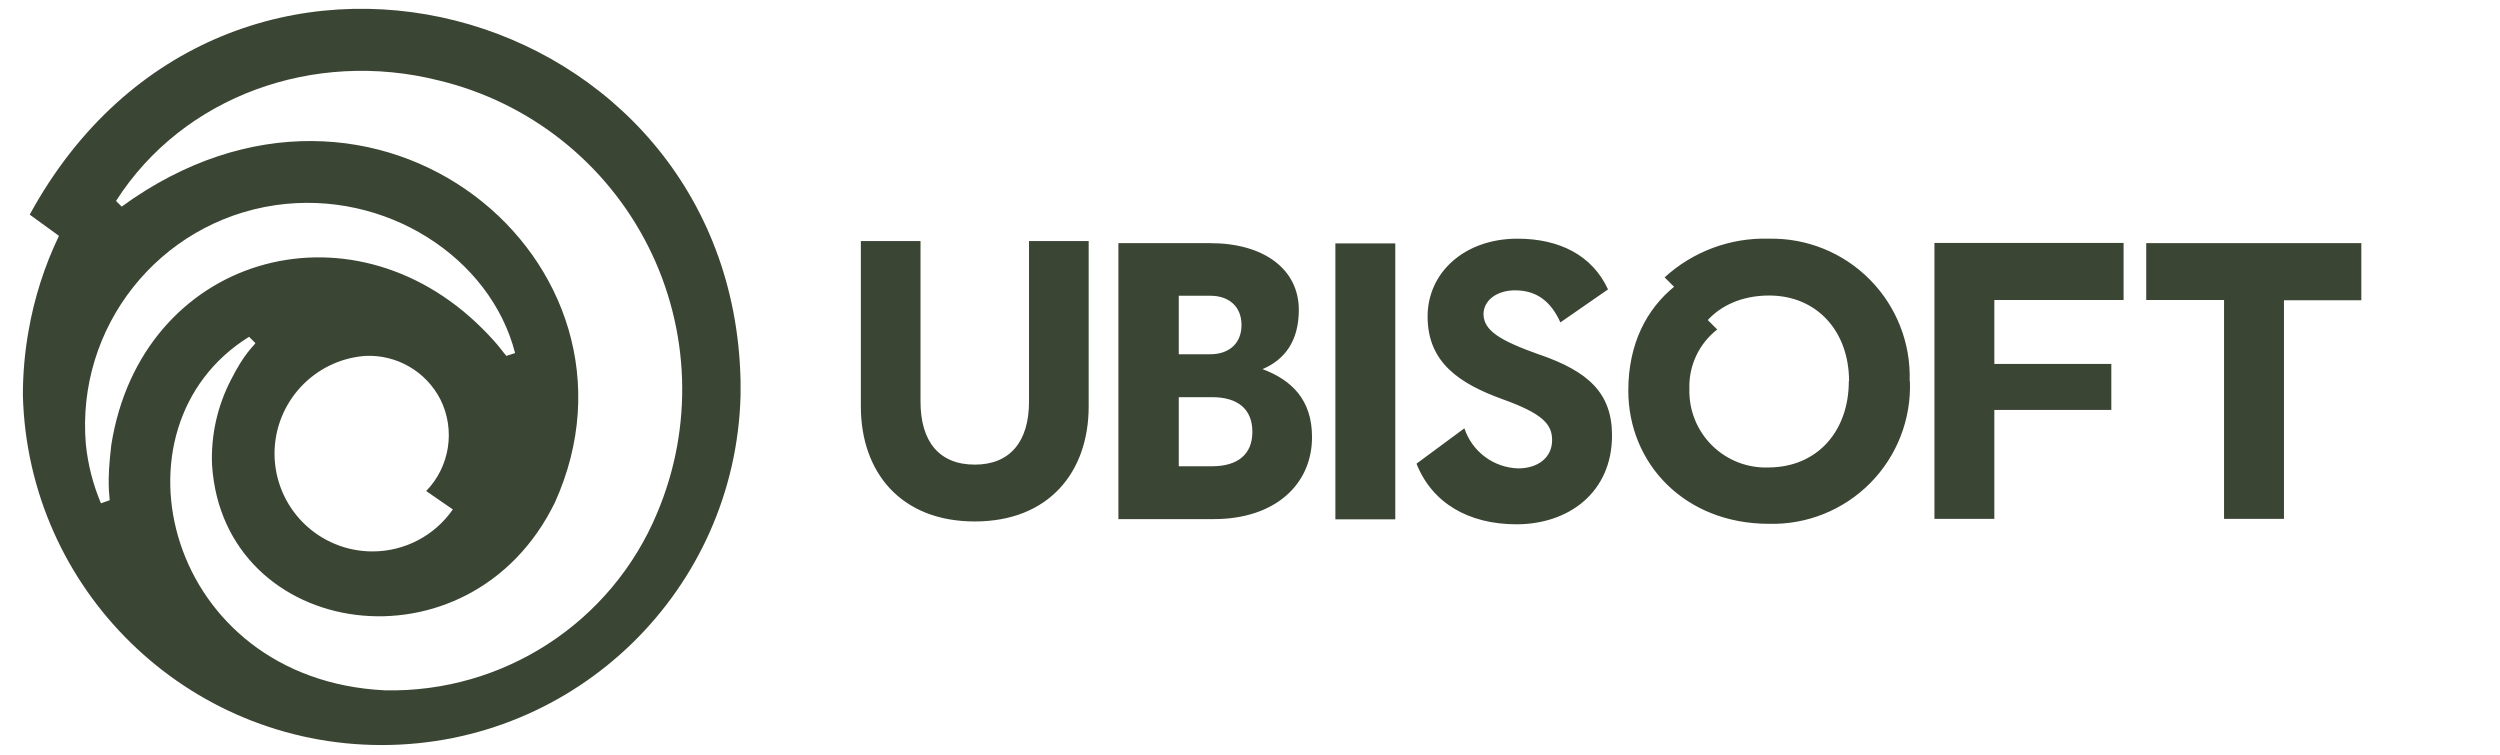
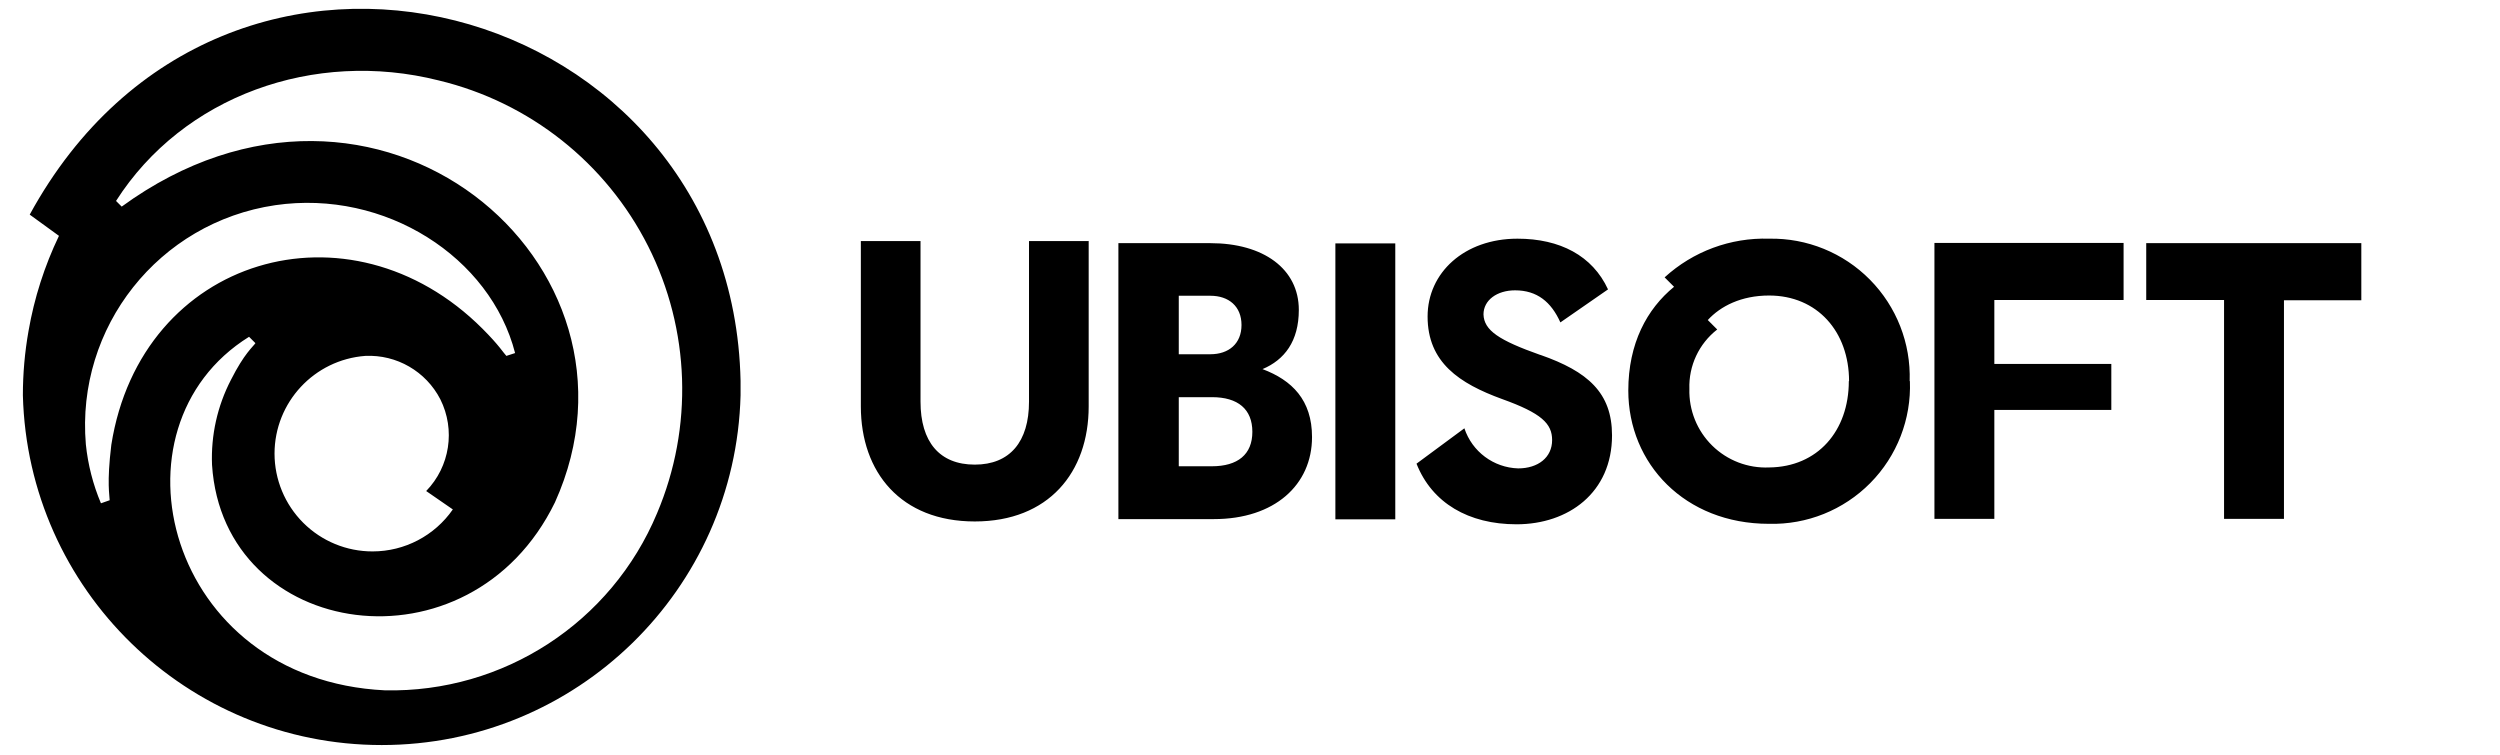
<svg xmlns="http://www.w3.org/2000/svg" aria-labelledby="title" class="icon icon-ubisoft-logo" viewBox="0 0 106 32">
-   <path fill="#3B4533" d="M31.4 16.15C31.06-.03 9.54-6.06 1.26 9.1L2.5 10a15.42 15.42 0 0 0-1.29 4.03 15.61 15.61 0 0 0-.24 2.73 15.22 15.22 0 0 0 30.43 0v-.6zM4.72 18.86c-.2 1.64-.07 2.15-.07 2.35l-.37.13a8.72 8.72 0 0 1-.64-2.5A9.44 9.44 0 0 1 11.67 8.7c4.67-.68 9.13 2.21 10.17 6.27l-.37.12c-.11-.11-.3-.44-1.01-1.15-5.64-5.64-14.48-3.06-15.74 4.92zM19.2 21.6a4.14 4.14 0 0 1-3.4 1.78 4.15 4.15 0 0 1-4.16-4.15 4.16 4.16 0 0 1 3.85-4.14 3.4 3.4 0 0 1 3.18 1.84 3.4 3.4 0 0 1-.6 3.89l1.13.78zm8.66.16a12.22 12.22 0 0 1-11.54 7.51c-9.26-.45-11.95-11.14-5.76-14.99l.27.27c-.1.15-.47.43-1.04 1.56a7.2 7.2 0 0 0-.8 3.6c.48 7.45 10.94 8.98 14.54 1.59C28.1 11.18 15.95.9 5.16 8.76l-.24-.24c2.84-4.45 8.4-6.44 13.68-5.11a13.47 13.47 0 0 1 9.26 18.35zm18.3-11.55v7.02c0 2.8-1.7 4.88-4.83 4.88s-4.83-2.08-4.83-4.88v-7.01h2.53v6.81c0 1.7.8 2.67 2.3 2.67 1.49 0 2.3-.97 2.3-2.67v-6.81h2.54zm9.47 8.32c0 2.03-1.59 3.48-4.16 3.48h-4.05v-11.7h3.9c2.25 0 3.75 1.09 3.75 2.83 0 1.33-.61 2.12-1.54 2.51 1.25.47 2.1 1.31 2.1 2.88zm-5.65-5.98v2.47h1.34c.78 0 1.32-.45 1.32-1.24s-.54-1.24-1.32-1.24h-1.34zm1.4 7.22c1.1 0 1.72-.5 1.72-1.46s-.61-1.47-1.71-1.47h-1.41v2.93h1.4zm5.24-9.45h2.54v11.7h-2.54v-11.7zm8.7 4.73c2 .7 3.03 1.6 3.03 3.41 0 2.43-1.85 3.77-4.05 3.77-2.03 0-3.58-.9-4.24-2.57l2.03-1.5a2.48 2.48 0 0 0 2.28 1.7c.84 0 1.44-.46 1.44-1.2 0-.7-.45-1.14-2.12-1.74-1.81-.66-3.16-1.55-3.16-3.5 0-1.86 1.56-3.3 3.81-3.3 1.8 0 3.18.72 3.84 2.15l-2.02 1.4c-.39-.87-.99-1.36-1.92-1.36-.77 0-1.34.42-1.34 1.02.02.68.66 1.1 2.41 1.72zm15.66 1.11A5.83 5.83 0 0 1 75 22.21c-3.56 0-5.96-2.55-5.96-5.65 0-2 .79-3.46 1.94-4.4l-.4-.4a6.28 6.28 0 0 1 4.43-1.64 5.85 5.85 0 0 1 5.96 6.04zm-2.58 0c0-2.1-1.35-3.63-3.39-3.63-1.18 0-2.06.45-2.6 1.04l.4.4a3.06 3.06 0 0 0-1.18 2.52 3.24 3.24 0 0 0 3.38 3.33c2.06-.02 3.38-1.55 3.38-3.66zm6.16-3.43v2.7h4.96v1.95h-4.96V22h-2.54v-11.7h8.02v2.42h-5.48zm15.56 0h-3.28V22H94.3v-9.28H91v-2.41h9.12v2.4z" />
+   <path fill="#000" d="M31.4 16.15C31.06-.03 9.54-6.06 1.26 9.1L2.5 10a15.42 15.42 0 0 0-1.29 4.03 15.61 15.61 0 0 0-.24 2.73 15.22 15.22 0 0 0 30.43 0v-.6zM4.72 18.86c-.2 1.64-.07 2.15-.07 2.35l-.37.13a8.72 8.72 0 0 1-.64-2.5A9.44 9.44 0 0 1 11.67 8.7c4.67-.68 9.13 2.21 10.17 6.27l-.37.12c-.11-.11-.3-.44-1.01-1.15-5.64-5.64-14.48-3.06-15.74 4.92zM19.2 21.6a4.14 4.14 0 0 1-3.4 1.78 4.15 4.15 0 0 1-4.16-4.15 4.16 4.16 0 0 1 3.85-4.14 3.4 3.4 0 0 1 3.18 1.84 3.4 3.4 0 0 1-.6 3.89l1.13.78zm8.66.16a12.22 12.22 0 0 1-11.54 7.51c-9.26-.45-11.95-11.14-5.76-14.99l.27.27c-.1.15-.47.43-1.04 1.56a7.2 7.2 0 0 0-.8 3.6c.48 7.45 10.94 8.98 14.54 1.59C28.1 11.18 15.95.9 5.16 8.76l-.24-.24c2.84-4.45 8.4-6.44 13.68-5.11a13.47 13.47 0 0 1 9.26 18.35zm18.3-11.55v7.02c0 2.8-1.7 4.88-4.83 4.88s-4.83-2.08-4.83-4.88v-7.01h2.53v6.81c0 1.7.8 2.67 2.3 2.67 1.49 0 2.3-.97 2.3-2.67v-6.81h2.54zm9.47 8.32c0 2.03-1.59 3.48-4.16 3.48h-4.05v-11.7h3.9c2.25 0 3.75 1.09 3.75 2.83 0 1.33-.61 2.12-1.54 2.51 1.25.47 2.1 1.31 2.1 2.88zm-5.65-5.98v2.47h1.34c.78 0 1.32-.45 1.32-1.24s-.54-1.24-1.32-1.24h-1.34zm1.4 7.22c1.1 0 1.72-.5 1.72-1.46s-.61-1.47-1.71-1.47h-1.41v2.93h1.4zm5.24-9.45h2.54v11.7h-2.54v-11.7zm8.7 4.73c2 .7 3.03 1.6 3.03 3.41 0 2.43-1.85 3.77-4.05 3.77-2.03 0-3.58-.9-4.24-2.57l2.03-1.5a2.48 2.48 0 0 0 2.28 1.7c.84 0 1.44-.46 1.44-1.2 0-.7-.45-1.14-2.12-1.74-1.81-.66-3.16-1.55-3.16-3.5 0-1.86 1.56-3.3 3.81-3.3 1.8 0 3.18.72 3.84 2.15l-2.02 1.4c-.39-.87-.99-1.36-1.92-1.36-.77 0-1.34.42-1.34 1.02.02.68.66 1.1 2.41 1.72zm15.66 1.11A5.83 5.83 0 0 1 75 22.21c-3.56 0-5.96-2.55-5.96-5.65 0-2 .79-3.46 1.94-4.4l-.4-.4a6.28 6.28 0 0 1 4.43-1.64 5.85 5.85 0 0 1 5.96 6.04zm-2.58 0c0-2.1-1.35-3.63-3.39-3.63-1.18 0-2.06.45-2.6 1.04l.4.4a3.06 3.06 0 0 0-1.18 2.52 3.24 3.24 0 0 0 3.38 3.33c2.06-.02 3.38-1.55 3.38-3.66zm6.16-3.43v2.7h4.96v1.95h-4.96V22h-2.54v-11.7h8.02v2.42h-5.48zm15.56 0h-3.28V22H94.3v-9.28H91v-2.41h9.12v2.4z" />
</svg>
